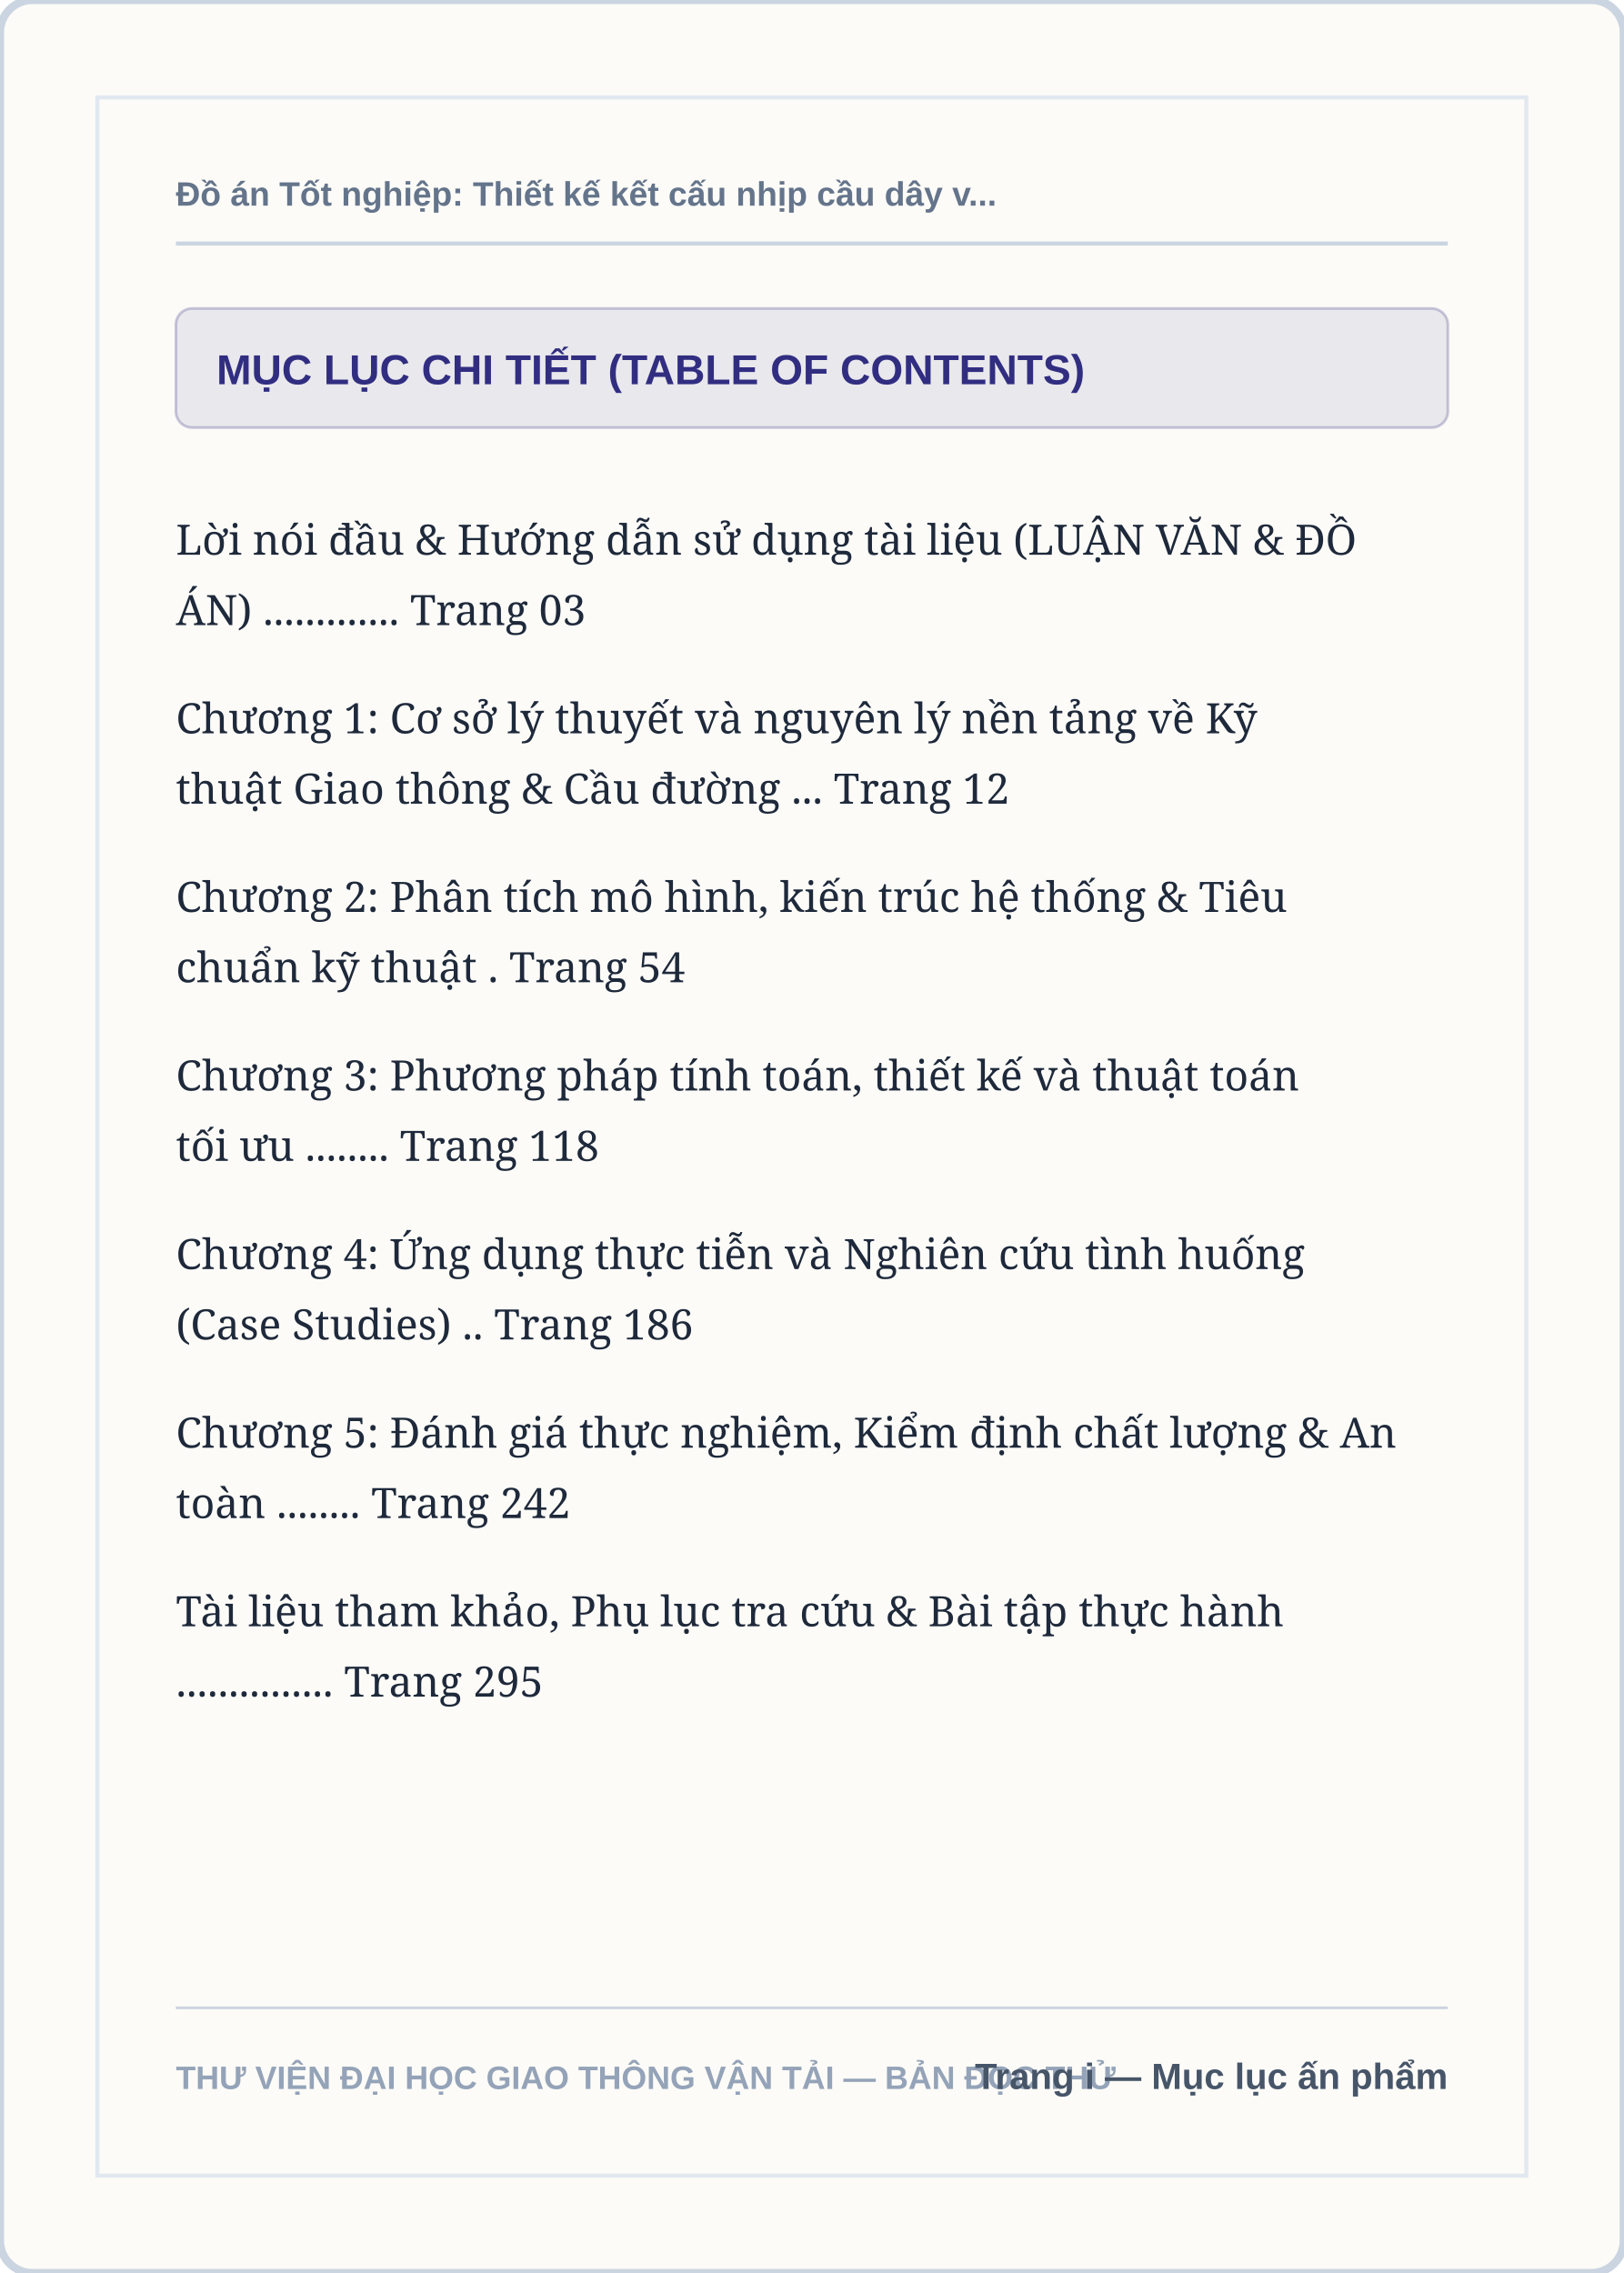
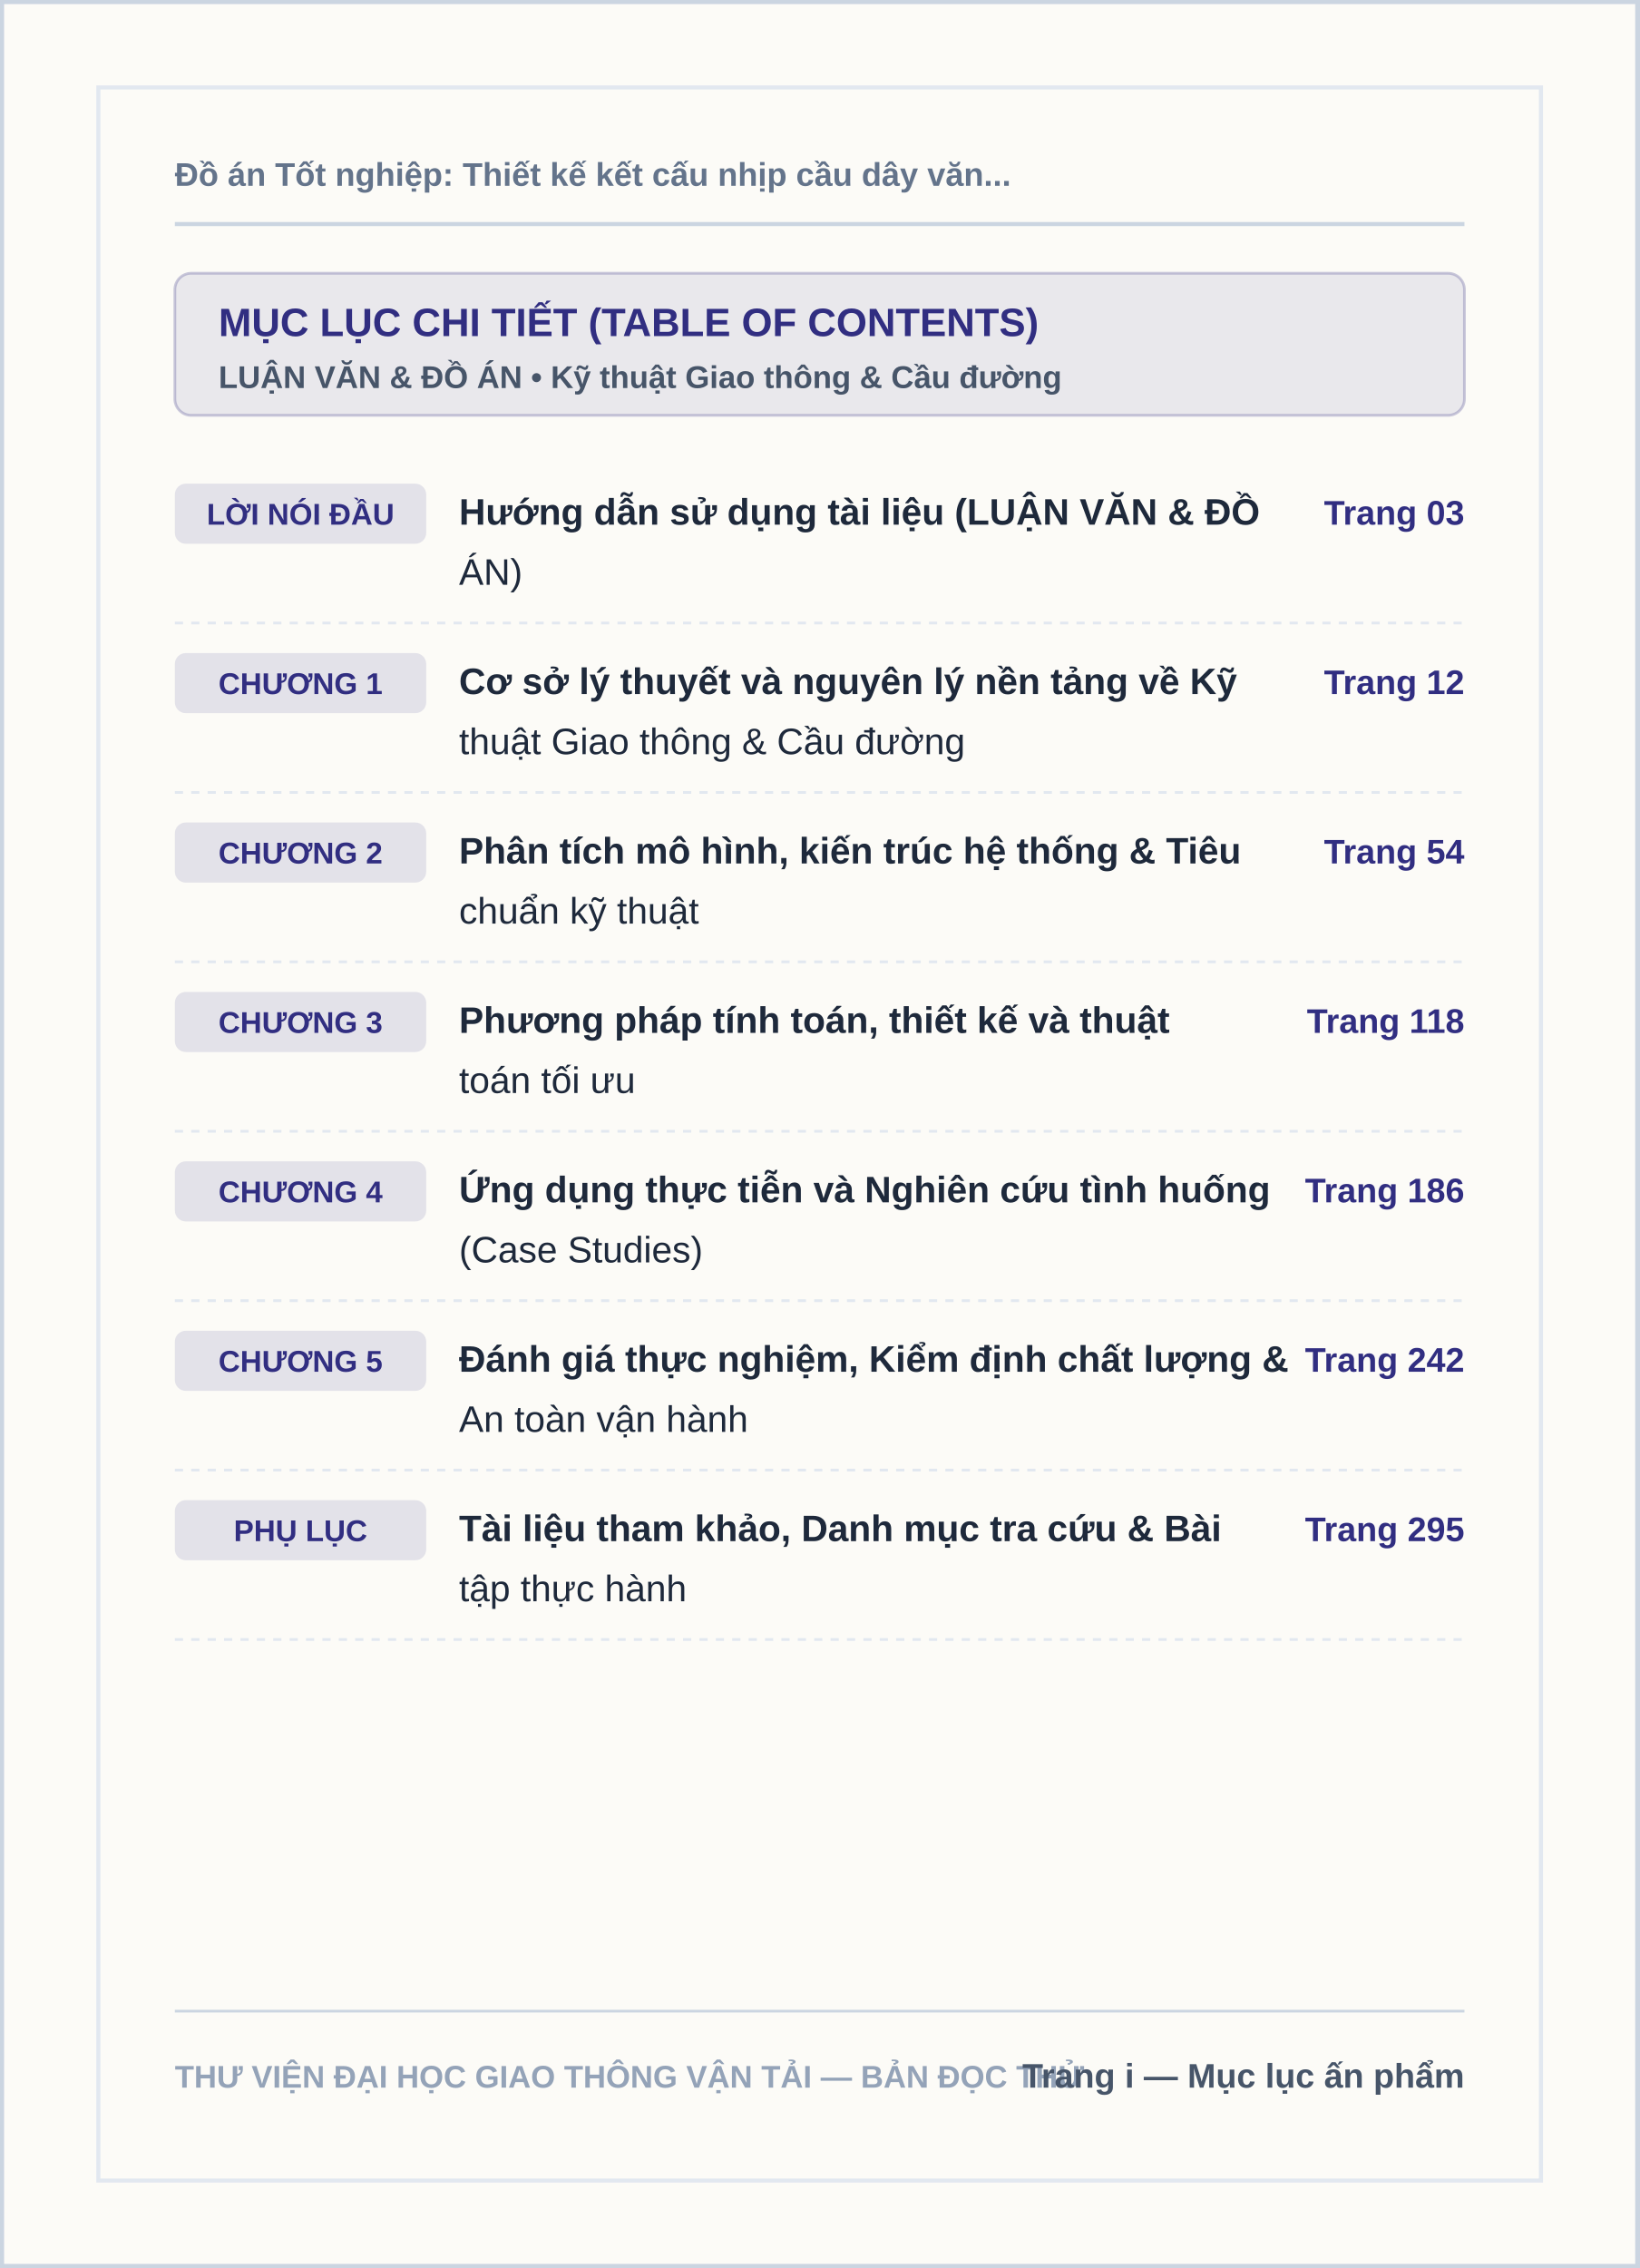
- <svg xmlns="http://www.w3.org/2000/svg" viewBox="0 0 600 840" width="600" height="840">
-   <rect width="600" height="840" rx="12" fill="#FCFBF7" stroke="#CBD5E1" stroke-width="3" />
-   <rect x="36" y="36" width="528" height="768" fill="none" stroke="#E2E8F0" stroke-width="1.5" />
-   <text x="65" y="76" font-family="Segoe UI, Arial, sans-serif" font-size="12.5" font-weight="700" fill="#64748B">Đồ án Tốt nghiệp: Thiết kế kết cấu nhịp cầu dây v...</text>
-   <line x1="65" y1="90" x2="535" y2="90" stroke="#CBD5E1" stroke-width="1.5" />
-   <rect x="65" y="114" width="470" height="44" rx="6" fill="#312E81" fill-opacity="0.09" stroke="#312E81" stroke-opacity="0.25" />
-   <text x="80" y="142" font-family="Segoe UI, Arial, sans-serif" font-size="15.5" font-weight="700" fill="#312E81">MỤC LỤC CHI TIẾT (TABLE OF CONTENTS)</text>
-   <text x="65" y="205" font-family="Georgia, serif" font-size="15.5" fill="#1E293B">Lời nói đầu &amp; Hướng dẫn sử dụng tài liệu (LUẬN VĂN &amp; ĐỒ</text>
-   <text x="65" y="231" font-family="Georgia, serif" font-size="15.5" fill="#1E293B">ÁN) ............. Trang 03</text>
-   <text x="65" y="271" font-family="Georgia, serif" font-size="15.5" fill="#1E293B">Chương 1: Cơ sở lý thuyết và nguyên lý nền tảng về Kỹ</text>
-   <text x="65" y="297" font-family="Georgia, serif" font-size="15.5" fill="#1E293B">thuật Giao thông &amp; Cầu đường ... Trang 12</text>
-   <text x="65" y="337" font-family="Georgia, serif" font-size="15.5" fill="#1E293B">Chương 2: Phân tích mô hình, kiến trúc hệ thống &amp; Tiêu</text>
-   <text x="65" y="363" font-family="Georgia, serif" font-size="15.5" fill="#1E293B">chuẩn kỹ thuật . Trang 54</text>
-   <text x="65" y="403" font-family="Georgia, serif" font-size="15.5" fill="#1E293B">Chương 3: Phương pháp tính toán, thiết kế và thuật toán</text>
-   <text x="65" y="429" font-family="Georgia, serif" font-size="15.5" fill="#1E293B">tối ưu ........ Trang 118</text>
-   <text x="65" y="469" font-family="Georgia, serif" font-size="15.5" fill="#1E293B">Chương 4: Ứng dụng thực tiễn và Nghiên cứu tình huống</text>
-   <text x="65" y="495" font-family="Georgia, serif" font-size="15.5" fill="#1E293B">(Case Studies) .. Trang 186</text>
-   <text x="65" y="535" font-family="Georgia, serif" font-size="15.5" fill="#1E293B">Chương 5: Đánh giá thực nghiệm, Kiểm định chất lượng &amp; An</text>
-   <text x="65" y="561" font-family="Georgia, serif" font-size="15.5" fill="#1E293B">toàn ........ Trang 242</text>
-   <text x="65" y="601" font-family="Georgia, serif" font-size="15.5" fill="#1E293B">Tài liệu tham khảo, Phụ lục tra cứu &amp; Bài tập thực hành</text>
-   <text x="65" y="627" font-family="Georgia, serif" font-size="15.5" fill="#1E293B">............... Trang 295</text>
-   <line x1="65" y1="742" x2="535" y2="742" stroke="#CBD5E1" stroke-width="1" />
-   <text x="65" y="772" font-family="Segoe UI, Arial, sans-serif" font-size="12" font-weight="600" fill="#94A3B8">THƯ VIỆN ĐẠI HỌC GIAO THÔNG VẬN TẢI — BẢN ĐỌC THỬ</text>
-   <text x="535" y="772" font-family="Segoe UI, Arial, sans-serif" font-size="13.5" font-weight="700" fill="#475569" text-anchor="end">Trang i — Mục lục ấn phẩm</text>
+ <svg xmlns="http://www.w3.org/2000/svg" viewBox="0 0 600 830" width="600" height="830">
+   <defs>
+     <clipPath id="tocClip">
+       <rect x="40" y="36" width="520" height="758" />
+     </clipPath>
+   </defs>
+   <rect width="600" height="830" fill="#FCFBF7" stroke="#CBD5E1" stroke-width="3" />
+   <rect x="36" y="32" width="528" height="766" fill="none" stroke="#E2E8F0" stroke-width="1.5" />
+   <g clip-path="url(#tocClip)">
+     <text x="64" y="68" font-family="'Segoe UI', Arial, sans-serif" font-size="12" font-weight="700" fill="#64748B">Đồ án Tốt nghiệp: Thiết kế kết cấu nhịp cầu dây văn...</text>
+     <line x1="64" y1="82" x2="536" y2="82" stroke="#CBD5E1" stroke-width="1.5" />
+     <rect x="64" y="100" width="472" height="52" rx="6" fill="#312E81" fill-opacity="0.09" stroke="#312E81" stroke-opacity="0.25" />
+     <text x="80" y="123" font-family="'Segoe UI', Arial, sans-serif" font-size="14.5" font-weight="700" fill="#312E81">MỤC LỤC CHI TIẾT (TABLE OF CONTENTS)</text>
+     <text x="80" y="142" font-family="'Segoe UI', Arial, sans-serif" font-size="11.5" font-weight="600" fill="#475569">LUẬN VĂN &amp; ĐỒ ÁN • Kỹ thuật Giao thông &amp; Cầu đường</text>
+     <rect x="64" y="177" width="92" height="22" rx="4" fill="#312E81" fill-opacity="0.12" />
+     <text x="110" y="192" font-family="'Segoe UI', Arial, sans-serif" font-size="11" font-weight="700" fill="#312E81" text-anchor="middle">LỜI NÓI ĐẦU</text>
+     <text x="536" y="192" font-family="'Segoe UI', Arial, sans-serif" font-size="12.5" font-weight="700" fill="#312E81" text-anchor="end">Trang 03</text>
+     <text x="168" y="192" font-family="'Segoe UI', Arial, sans-serif" font-size="13.5" font-weight="600" fill="#1E293B">Hướng dẫn sử dụng tài liệu (LUẬN VĂN &amp; ĐỒ</text>
+     <text x="168" y="214" font-family="'Segoe UI', Arial, sans-serif" font-size="13.5" font-weight="400" fill="#1E293B">ÁN)</text>
+     <line x1="64" y1="228" x2="536" y2="228" stroke="#E2E8F0" stroke-width="1" stroke-dasharray="3,3" />
+     <rect x="64" y="239" width="92" height="22" rx="4" fill="#312E81" fill-opacity="0.12" />
+     <text x="110" y="254" font-family="'Segoe UI', Arial, sans-serif" font-size="11" font-weight="700" fill="#312E81" text-anchor="middle">CHƯƠNG 1</text>
+     <text x="536" y="254" font-family="'Segoe UI', Arial, sans-serif" font-size="12.5" font-weight="700" fill="#312E81" text-anchor="end">Trang 12</text>
+     <text x="168" y="254" font-family="'Segoe UI', Arial, sans-serif" font-size="13.5" font-weight="600" fill="#1E293B">Cơ sở lý thuyết và nguyên lý nền tảng về Kỹ</text>
+     <text x="168" y="276" font-family="'Segoe UI', Arial, sans-serif" font-size="13.5" font-weight="400" fill="#1E293B">thuật Giao thông &amp; Cầu đường</text>
+     <line x1="64" y1="290" x2="536" y2="290" stroke="#E2E8F0" stroke-width="1" stroke-dasharray="3,3" />
+     <rect x="64" y="301" width="92" height="22" rx="4" fill="#312E81" fill-opacity="0.12" />
+     <text x="110" y="316" font-family="'Segoe UI', Arial, sans-serif" font-size="11" font-weight="700" fill="#312E81" text-anchor="middle">CHƯƠNG 2</text>
+     <text x="536" y="316" font-family="'Segoe UI', Arial, sans-serif" font-size="12.5" font-weight="700" fill="#312E81" text-anchor="end">Trang 54</text>
+     <text x="168" y="316" font-family="'Segoe UI', Arial, sans-serif" font-size="13.5" font-weight="600" fill="#1E293B">Phân tích mô hình, kiến trúc hệ thống &amp; Tiêu</text>
+     <text x="168" y="338" font-family="'Segoe UI', Arial, sans-serif" font-size="13.5" font-weight="400" fill="#1E293B">chuẩn kỹ thuật</text>
+     <line x1="64" y1="352" x2="536" y2="352" stroke="#E2E8F0" stroke-width="1" stroke-dasharray="3,3" />
+     <rect x="64" y="363" width="92" height="22" rx="4" fill="#312E81" fill-opacity="0.12" />
+     <text x="110" y="378" font-family="'Segoe UI', Arial, sans-serif" font-size="11" font-weight="700" fill="#312E81" text-anchor="middle">CHƯƠNG 3</text>
+     <text x="536" y="378" font-family="'Segoe UI', Arial, sans-serif" font-size="12.5" font-weight="700" fill="#312E81" text-anchor="end">Trang 118</text>
+     <text x="168" y="378" font-family="'Segoe UI', Arial, sans-serif" font-size="13.5" font-weight="600" fill="#1E293B">Phương pháp tính toán, thiết kế và thuật</text>
+     <text x="168" y="400" font-family="'Segoe UI', Arial, sans-serif" font-size="13.5" font-weight="400" fill="#1E293B">toán tối ưu</text>
+     <line x1="64" y1="414" x2="536" y2="414" stroke="#E2E8F0" stroke-width="1" stroke-dasharray="3,3" />
+     <rect x="64" y="425" width="92" height="22" rx="4" fill="#312E81" fill-opacity="0.12" />
+     <text x="110" y="440" font-family="'Segoe UI', Arial, sans-serif" font-size="11" font-weight="700" fill="#312E81" text-anchor="middle">CHƯƠNG 4</text>
+     <text x="536" y="440" font-family="'Segoe UI', Arial, sans-serif" font-size="12.5" font-weight="700" fill="#312E81" text-anchor="end">Trang 186</text>
+     <text x="168" y="440" font-family="'Segoe UI', Arial, sans-serif" font-size="13.5" font-weight="600" fill="#1E293B">Ứng dụng thực tiễn và Nghiên cứu tình huống</text>
+     <text x="168" y="462" font-family="'Segoe UI', Arial, sans-serif" font-size="13.5" font-weight="400" fill="#1E293B">(Case Studies)</text>
+     <line x1="64" y1="476" x2="536" y2="476" stroke="#E2E8F0" stroke-width="1" stroke-dasharray="3,3" />
+     <rect x="64" y="487" width="92" height="22" rx="4" fill="#312E81" fill-opacity="0.12" />
+     <text x="110" y="502" font-family="'Segoe UI', Arial, sans-serif" font-size="11" font-weight="700" fill="#312E81" text-anchor="middle">CHƯƠNG 5</text>
+     <text x="536" y="502" font-family="'Segoe UI', Arial, sans-serif" font-size="12.5" font-weight="700" fill="#312E81" text-anchor="end">Trang 242</text>
+     <text x="168" y="502" font-family="'Segoe UI', Arial, sans-serif" font-size="13.5" font-weight="600" fill="#1E293B">Đánh giá thực nghiệm, Kiểm định chất lượng &amp;</text>
+     <text x="168" y="524" font-family="'Segoe UI', Arial, sans-serif" font-size="13.5" font-weight="400" fill="#1E293B">An toàn vận hành</text>
+     <line x1="64" y1="538" x2="536" y2="538" stroke="#E2E8F0" stroke-width="1" stroke-dasharray="3,3" />
+     <rect x="64" y="549" width="92" height="22" rx="4" fill="#312E81" fill-opacity="0.12" />
+     <text x="110" y="564" font-family="'Segoe UI', Arial, sans-serif" font-size="11" font-weight="700" fill="#312E81" text-anchor="middle">PHỤ LỤC</text>
+     <text x="536" y="564" font-family="'Segoe UI', Arial, sans-serif" font-size="12.5" font-weight="700" fill="#312E81" text-anchor="end">Trang 295</text>
+     <text x="168" y="564" font-family="'Segoe UI', Arial, sans-serif" font-size="13.5" font-weight="600" fill="#1E293B">Tài liệu tham khảo, Danh mục tra cứu &amp; Bài</text>
+     <text x="168" y="586" font-family="'Segoe UI', Arial, sans-serif" font-size="13.5" font-weight="400" fill="#1E293B">tập thực hành</text>
+     <line x1="64" y1="600" x2="536" y2="600" stroke="#E2E8F0" stroke-width="1" stroke-dasharray="3,3" />
+     <line x1="64" y1="736" x2="536" y2="736" stroke="#CBD5E1" stroke-width="1" />
+     <text x="64" y="764" font-family="'Segoe UI', Arial, sans-serif" font-size="11.5" font-weight="600" fill="#94A3B8">THƯ VIỆN ĐẠI HỌC GIAO THÔNG VẬN TẢI — BẢN ĐỌC THỬ</text>
+     <text x="536" y="764" font-family="'Segoe UI', Arial, sans-serif" font-size="12.5" font-weight="700" fill="#475569" text-anchor="end">Trang i — Mục lục ấn phẩm</text>
+   </g>
</svg>
